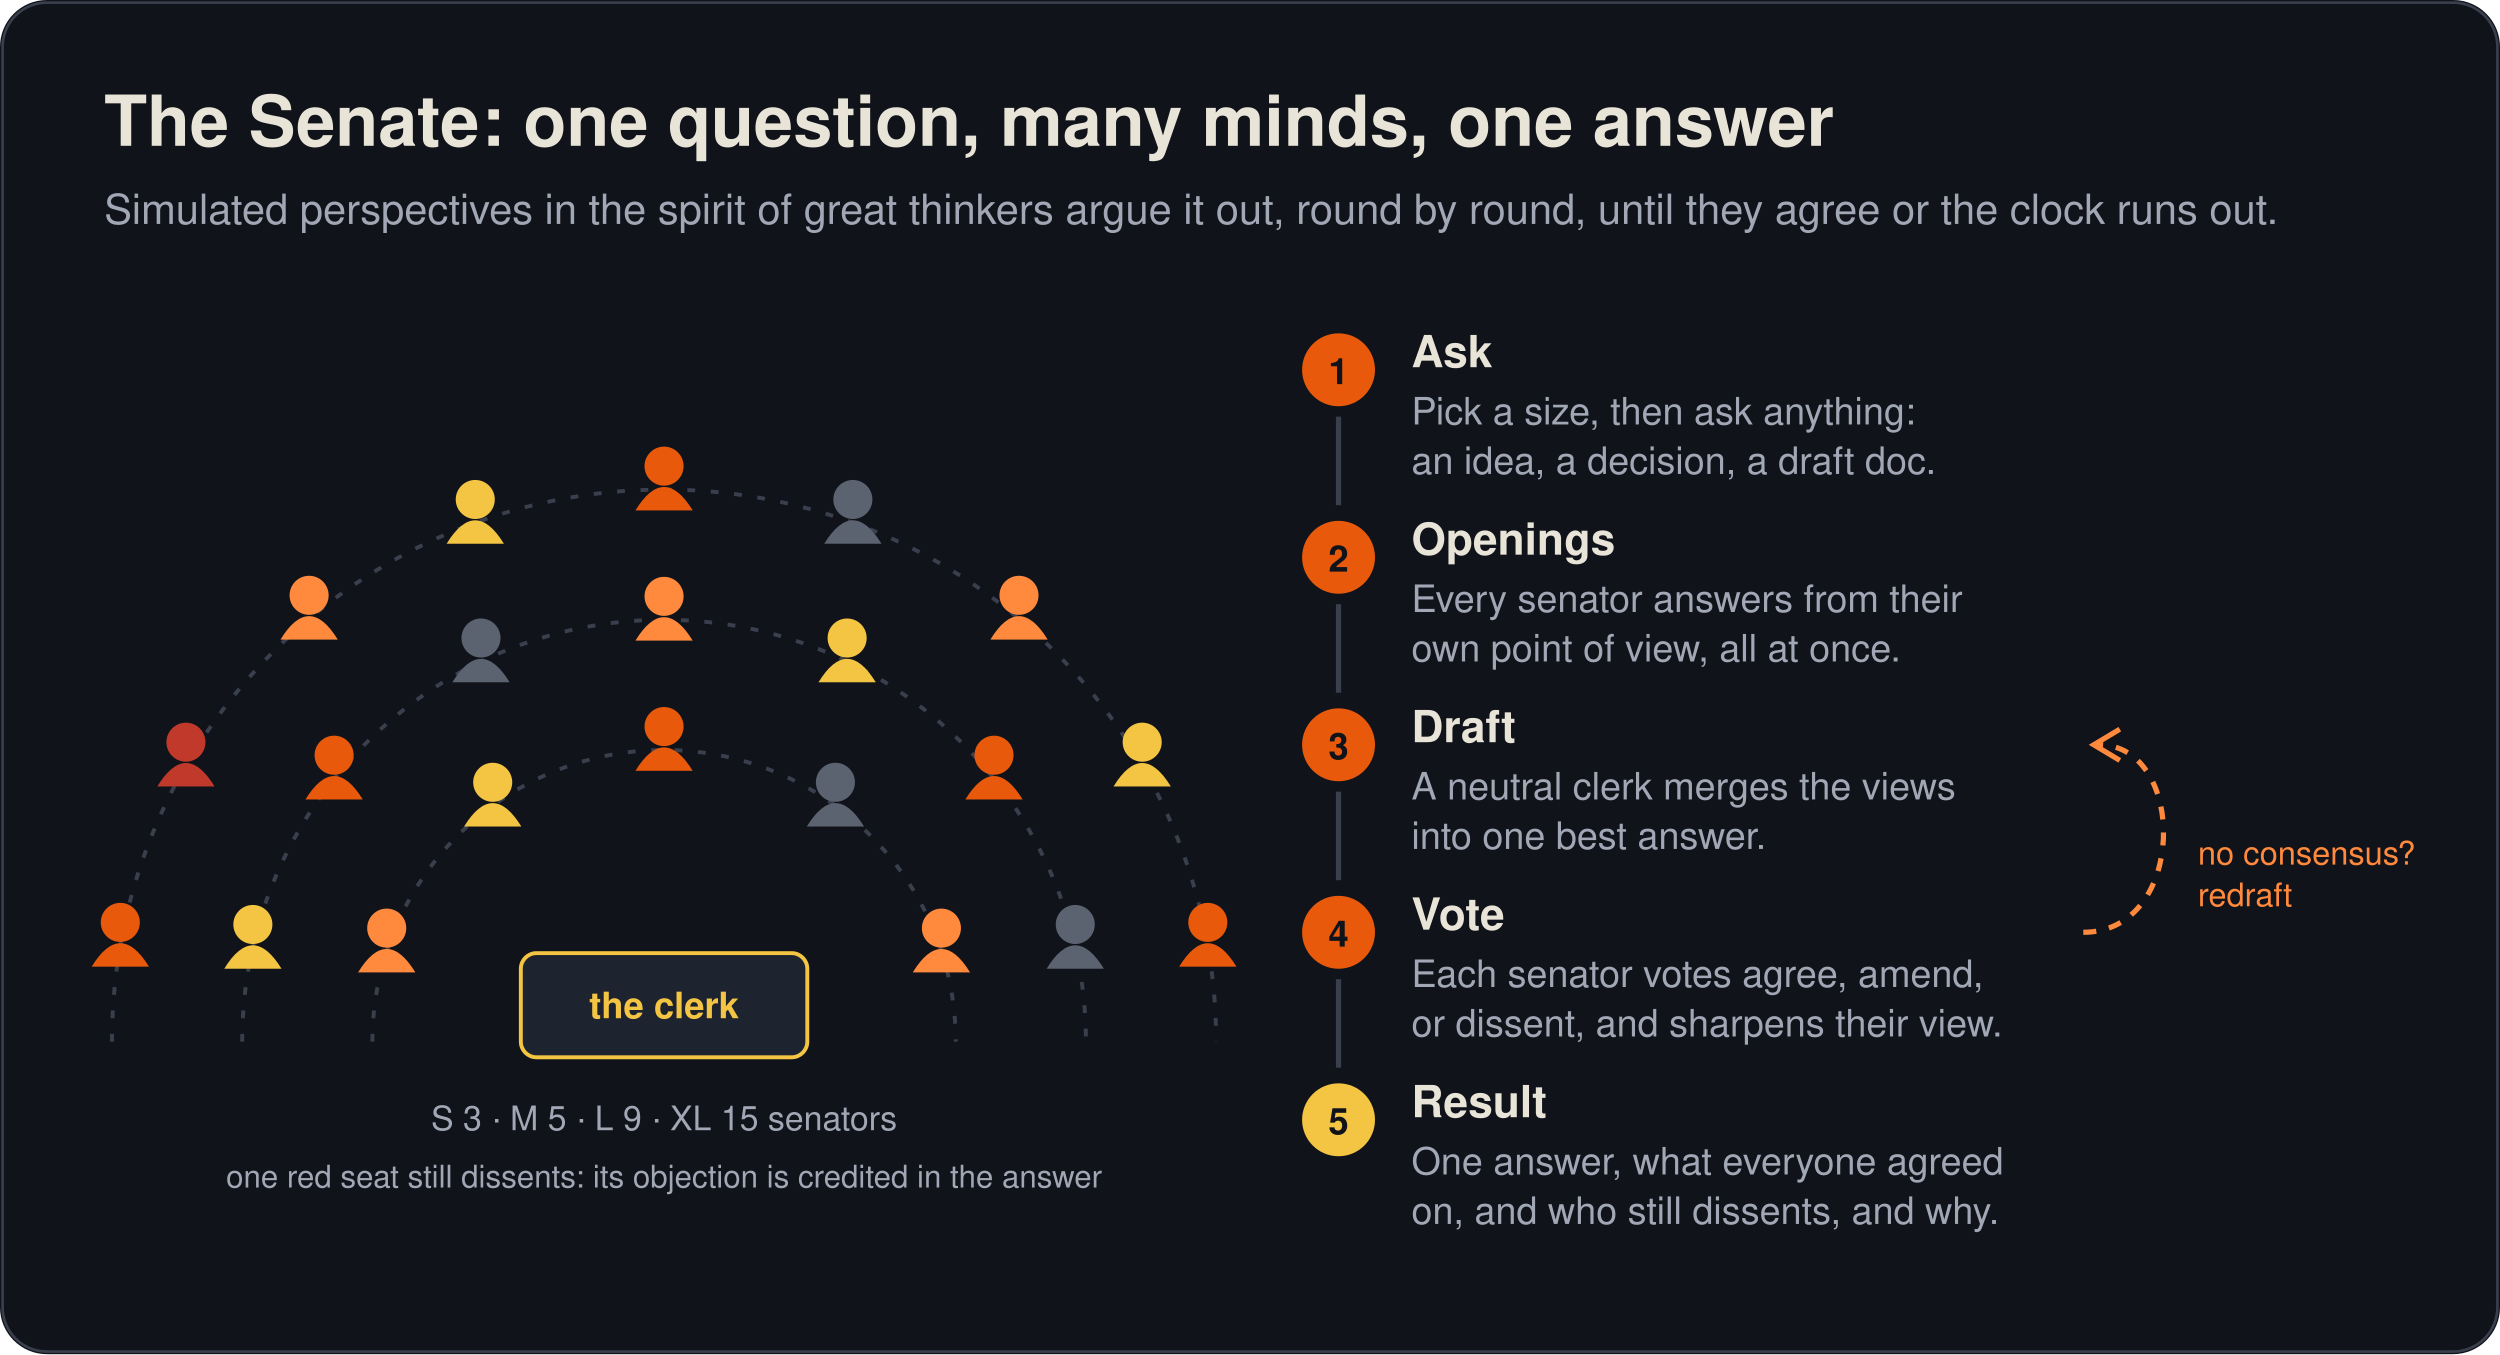
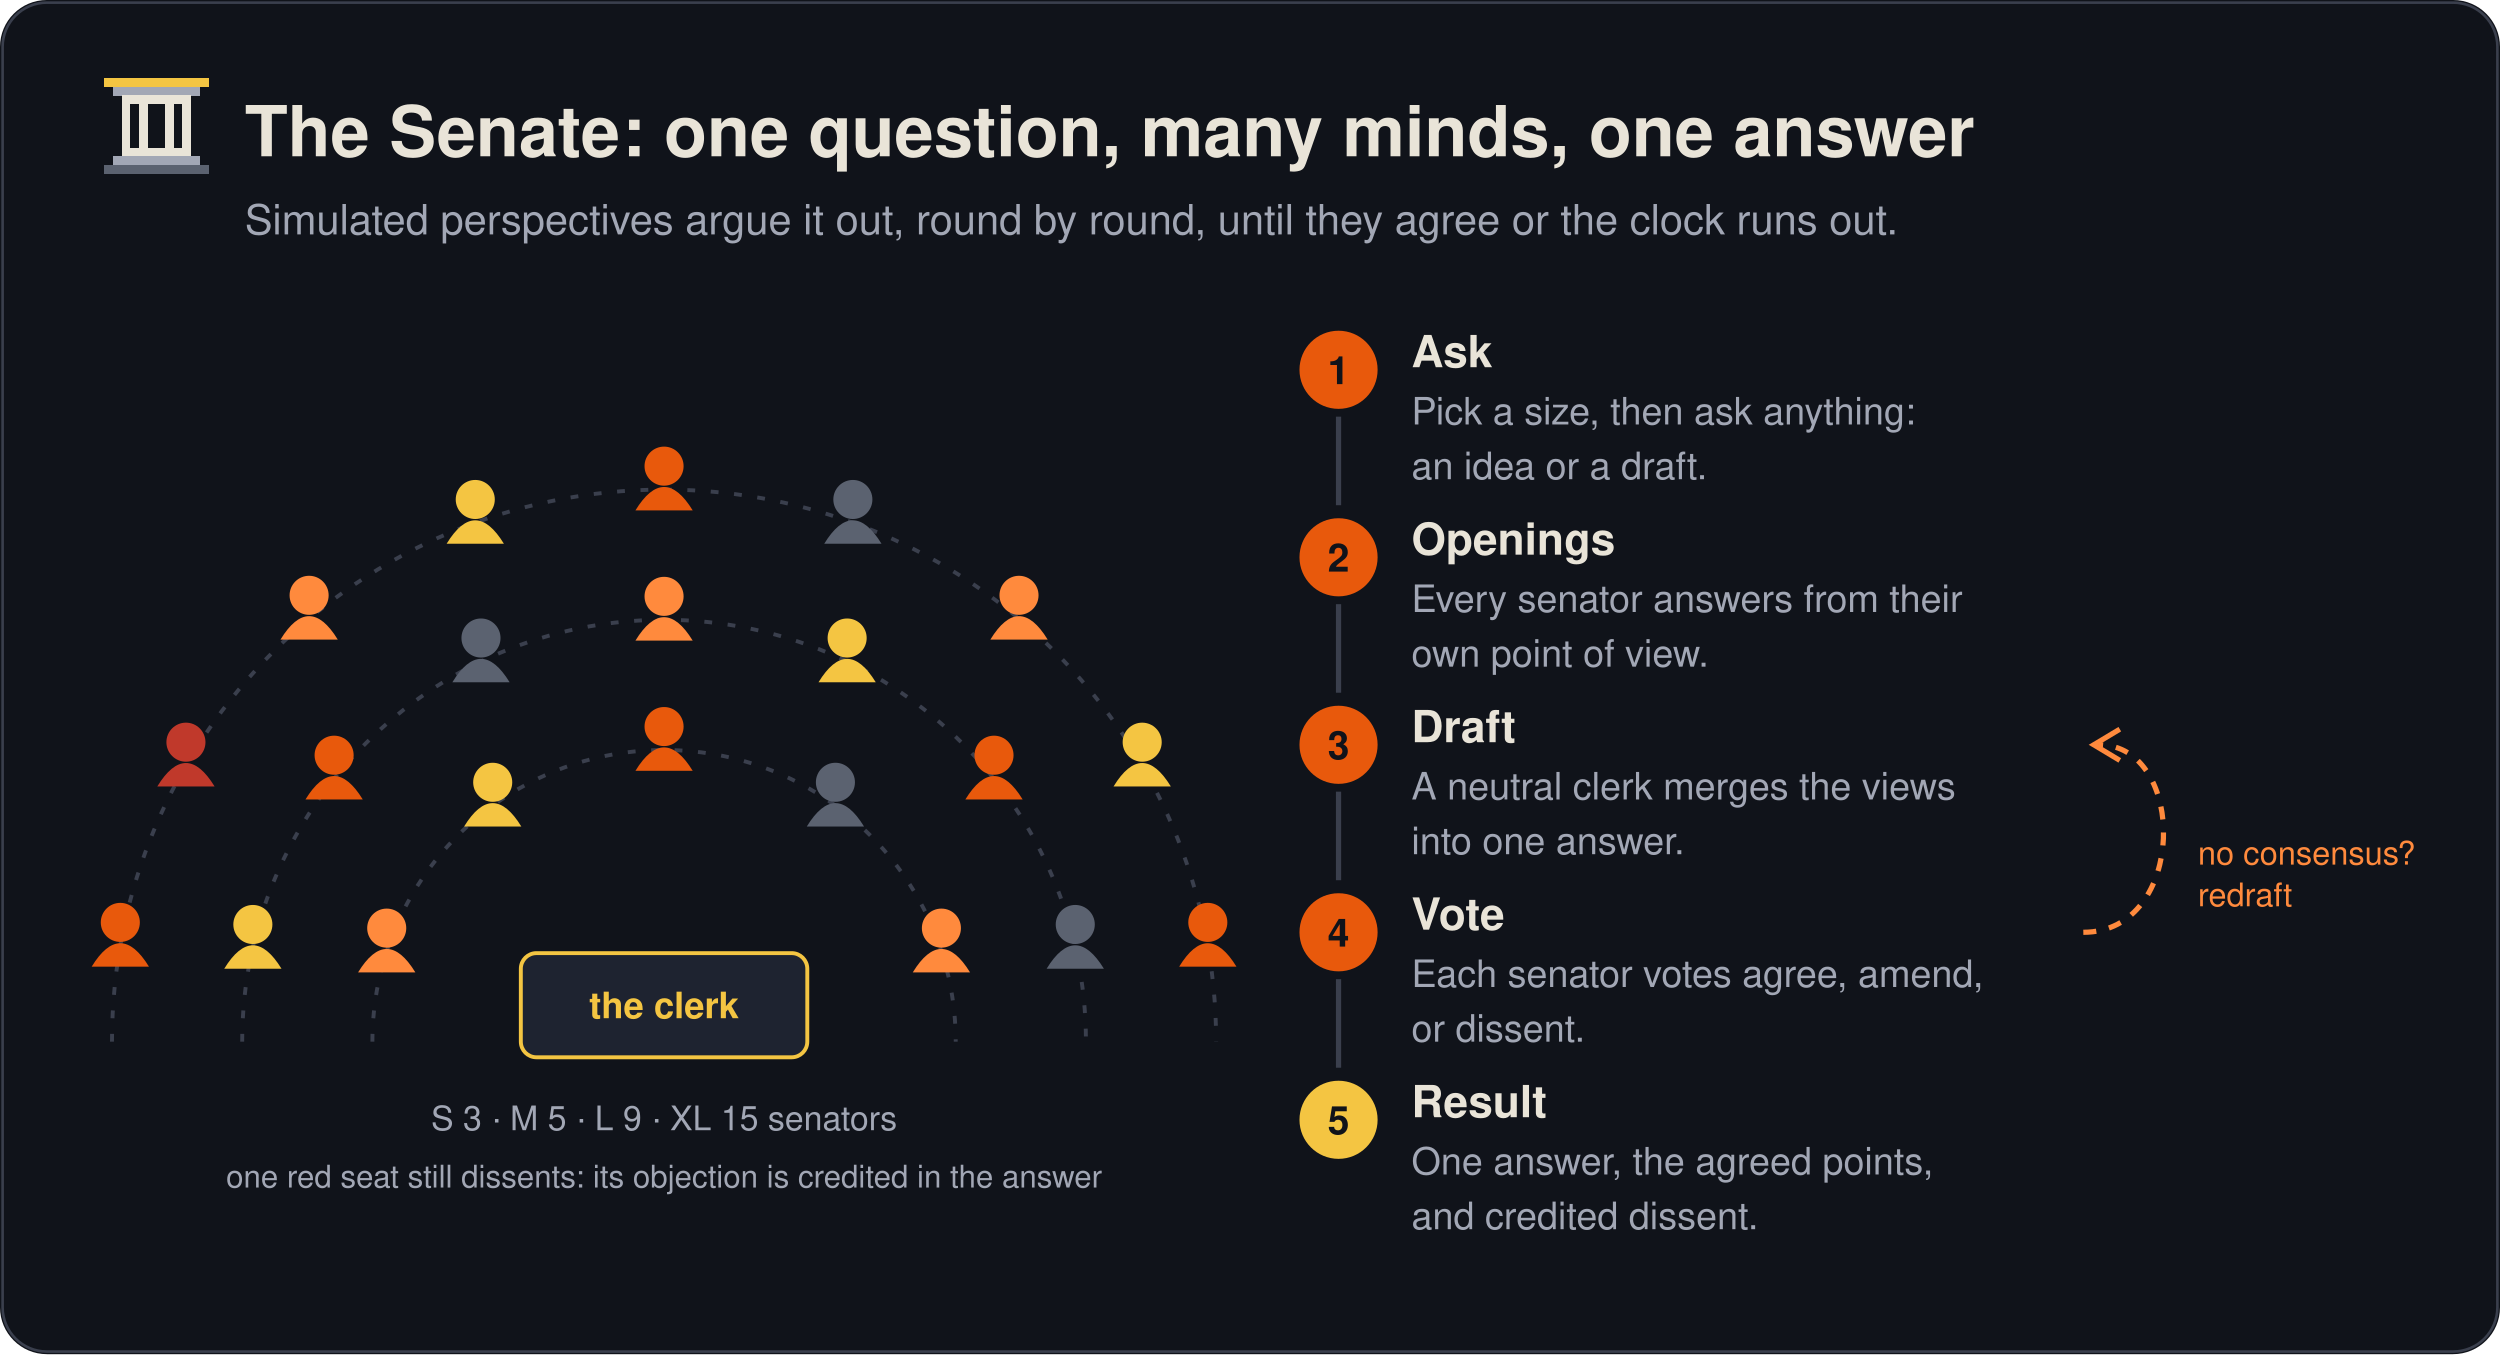
<svg xmlns="http://www.w3.org/2000/svg" viewBox="0 0 960 520" width="960" height="520" role="img" aria-labelledby="t d">
  <rect width="960" height="520" rx="18" fill="#10131a" />
  <rect x="1" y="1" width="958" height="518" rx="17" fill="none" stroke="#3a3f4d" />
-   <text x="40" y="56" font-family="ui-sans-serif, -apple-system, BlinkMacSystemFont, 'Segoe UI', Helvetica, Arial, sans-serif" font-size="27" font-weight="700" fill="#e9e4d8">The Senate: one question, many minds, one answer</text>
-   <text x="40" y="86" font-family="ui-sans-serif, -apple-system, BlinkMacSystemFont, 'Segoe UI', Helvetica, Arial, sans-serif" font-size="16" fill="#a2a7b5">Simulated perspectives in the spirit of great thinkers argue it out, round by round, until they agree or the clock runs out.</text>
+   <g transform="translate(40.00 30.00) scale(3.3333)" shape-rendering="crispEdges">
+     <rect x="0" y="0" width="1.02" height="1.02" fill="#f4c542" />
+     <rect x="1" y="0" width="1.02" height="1.02" fill="#f4c542" />
+     <rect x="2" y="0" width="1.02" height="1.02" fill="#f4c542" />
+     <rect x="3" y="0" width="1.02" height="1.02" fill="#f4c542" />
+     <rect x="4" y="0" width="1.02" height="1.02" fill="#f4c542" />
+     <rect x="5" y="0" width="1.02" height="1.02" fill="#f4c542" />
+     <rect x="6" y="0" width="1.02" height="1.02" fill="#f4c542" />
+     <rect x="7" y="0" width="1.02" height="1.02" fill="#f4c542" />
+     <rect x="8" y="0" width="1.02" height="1.02" fill="#f4c542" />
+     <rect x="9" y="0" width="1.02" height="1.02" fill="#f4c542" />
+     <rect x="10" y="0" width="1.02" height="1.02" fill="#f4c542" />
+     <rect x="11" y="0" width="1.02" height="1.02" fill="#f4c542" />
+     <rect x="1" y="1" width="1.02" height="1.02" fill="#a2a7b5" />
+     <rect x="2" y="1" width="1.02" height="1.02" fill="#a2a7b5" />
+     <rect x="3" y="1" width="1.02" height="1.02" fill="#a2a7b5" />
+     <rect x="4" y="1" width="1.02" height="1.02" fill="#a2a7b5" />
+     <rect x="5" y="1" width="1.02" height="1.02" fill="#a2a7b5" />
+     <rect x="6" y="1" width="1.02" height="1.02" fill="#a2a7b5" />
+     <rect x="7" y="1" width="1.02" height="1.02" fill="#a2a7b5" />
+     <rect x="8" y="1" width="1.02" height="1.02" fill="#a2a7b5" />
+     <rect x="9" y="1" width="1.02" height="1.02" fill="#a2a7b5" />
+     <rect x="10" y="1" width="1.02" height="1.02" fill="#a2a7b5" />
+     <rect x="2" y="2" width="1.02" height="1.02" fill="#e9e4d8" />
+     <rect x="3" y="2" width="1.02" height="1.02" fill="#e9e4d8" />
+     <rect x="4" y="2" width="1.02" height="1.02" fill="#e9e4d8" />
+     <rect x="5" y="2" width="1.02" height="1.02" fill="#e9e4d8" />
+     <rect x="6" y="2" width="1.02" height="1.02" fill="#e9e4d8" />
+     <rect x="7" y="2" width="1.02" height="1.02" fill="#e9e4d8" />
+     <rect x="8" y="2" width="1.02" height="1.02" fill="#e9e4d8" />
+     <rect x="9" y="2" width="1.02" height="1.02" fill="#e9e4d8" />
+     <rect x="2" y="3" width="1.02" height="1.02" fill="#e9e4d8" />
+     <rect x="4" y="3" width="1.02" height="1.02" fill="#e9e4d8" />
+     <rect x="7" y="3" width="1.02" height="1.02" fill="#e9e4d8" />
+     <rect x="9" y="3" width="1.02" height="1.02" fill="#e9e4d8" />
+     <rect x="2" y="4" width="1.02" height="1.02" fill="#e9e4d8" />
+     <rect x="4" y="4" width="1.02" height="1.02" fill="#e9e4d8" />
+     <rect x="7" y="4" width="1.02" height="1.02" fill="#e9e4d8" />
+     <rect x="9" y="4" width="1.02" height="1.02" fill="#e9e4d8" />
+     <rect x="2" y="5" width="1.02" height="1.02" fill="#e9e4d8" />
+     <rect x="4" y="5" width="1.02" height="1.02" fill="#e9e4d8" />
+     <rect x="7" y="5" width="1.02" height="1.02" fill="#e9e4d8" />
+     <rect x="9" y="5" width="1.02" height="1.02" fill="#e9e4d8" />
+     <rect x="2" y="6" width="1.02" height="1.02" fill="#e9e4d8" />
+     <rect x="4" y="6" width="1.02" height="1.02" fill="#e9e4d8" />
+     <rect x="7" y="6" width="1.02" height="1.02" fill="#e9e4d8" />
+     <rect x="9" y="6" width="1.02" height="1.02" fill="#e9e4d8" />
+     <rect x="2" y="7" width="1.02" height="1.02" fill="#e9e4d8" />
+     <rect x="4" y="7" width="1.02" height="1.02" fill="#e9e4d8" />
+     <rect x="7" y="7" width="1.02" height="1.02" fill="#e9e4d8" />
+     <rect x="9" y="7" width="1.02" height="1.02" fill="#e9e4d8" />
+     <rect x="2" y="8" width="1.02" height="1.02" fill="#e9e4d8" />
+     <rect x="3" y="8" width="1.02" height="1.02" fill="#e9e4d8" />
+     <rect x="4" y="8" width="1.02" height="1.02" fill="#e9e4d8" />
+     <rect x="5" y="8" width="1.02" height="1.02" fill="#e9e4d8" />
+     <rect x="6" y="8" width="1.02" height="1.02" fill="#e9e4d8" />
+     <rect x="7" y="8" width="1.02" height="1.02" fill="#e9e4d8" />
+     <rect x="8" y="8" width="1.02" height="1.02" fill="#e9e4d8" />
+     <rect x="9" y="8" width="1.02" height="1.02" fill="#e9e4d8" />
+     <rect x="1" y="9" width="1.02" height="1.02" fill="#a2a7b5" />
+     <rect x="2" y="9" width="1.02" height="1.02" fill="#a2a7b5" />
+     <rect x="3" y="9" width="1.02" height="1.02" fill="#a2a7b5" />
+     <rect x="4" y="9" width="1.02" height="1.02" fill="#a2a7b5" />
+     <rect x="5" y="9" width="1.02" height="1.02" fill="#a2a7b5" />
+     <rect x="6" y="9" width="1.02" height="1.02" fill="#a2a7b5" />
+     <rect x="7" y="9" width="1.02" height="1.02" fill="#a2a7b5" />
+     <rect x="8" y="9" width="1.02" height="1.02" fill="#a2a7b5" />
+     <rect x="9" y="9" width="1.02" height="1.02" fill="#a2a7b5" />
+     <rect x="10" y="9" width="1.02" height="1.02" fill="#a2a7b5" />
+     <rect x="0" y="10" width="1.02" height="1.02" fill="#5b6270" />
+     <rect x="1" y="10" width="1.02" height="1.02" fill="#5b6270" />
+     <rect x="2" y="10" width="1.02" height="1.02" fill="#5b6270" />
+     <rect x="3" y="10" width="1.02" height="1.02" fill="#5b6270" />
+     <rect x="4" y="10" width="1.02" height="1.02" fill="#5b6270" />
+     <rect x="5" y="10" width="1.02" height="1.02" fill="#5b6270" />
+     <rect x="6" y="10" width="1.02" height="1.02" fill="#5b6270" />
+     <rect x="7" y="10" width="1.02" height="1.02" fill="#5b6270" />
+     <rect x="8" y="10" width="1.02" height="1.02" fill="#5b6270" />
+     <rect x="9" y="10" width="1.02" height="1.02" fill="#5b6270" />
+     <rect x="10" y="10" width="1.02" height="1.02" fill="#5b6270" />
+     <rect x="11" y="10" width="1.02" height="1.02" fill="#5b6270" />
+   </g>
+   <text x="94.0" y="60.0" text-anchor="start" font-family="ui-sans-serif, -apple-system, BlinkMacSystemFont, 'Segoe UI', Helvetica, Arial, sans-serif" font-size="27" font-weight="700" fill="#e9e4d8">The Senate: one question, many minds, one answer</text>
+   <text x="94.0" y="90.0" text-anchor="start" font-family="ui-sans-serif, -apple-system, BlinkMacSystemFont, 'Segoe UI', Helvetica, Arial, sans-serif" font-size="16" font-weight="400" fill="#a2a7b5">Simulated perspectives argue it out, round by round, until they agree or the clock runs out.</text>
  <path d="M143 400 A112 112 0 0 1 367 400" fill="none" stroke="#3a3f4d" stroke-width="1.5" stroke-dasharray="3 6" />
  <circle cx="148.5" cy="356.4" r="7.5" fill="#ff8a3d" />
  <path d="M137.5 373.4 q11 -18 22 0 z" fill="#ff8a3d" />
  <circle cx="189.2" cy="300.4" r="7.5" fill="#f4c542" />
  <path d="M178.2 317.4 q11 -18 22 0 z" fill="#f4c542" />
  <circle cx="255.0" cy="279.0" r="7.5" fill="#e8590c" />
  <path d="M244.0 296.0 q11 -18 22 0 z" fill="#e8590c" />
  <circle cx="320.8" cy="300.4" r="7.5" fill="#5b6270" />
  <path d="M309.8 317.4 q11 -18 22 0 z" fill="#5b6270" />
  <circle cx="361.5" cy="356.4" r="7.5" fill="#ff8a3d" />
  <path d="M350.5 373.4 q11 -18 22 0 z" fill="#ff8a3d" />
  <path d="M93 400 A162 162 0 0 1 417 400" fill="none" stroke="#3a3f4d" stroke-width="1.5" stroke-dasharray="3 6" />
  <circle cx="97.1" cy="355.0" r="7.5" fill="#f4c542" />
  <path d="M86.1 372.0 q11 -18 22 0 z" fill="#f4c542" />
  <circle cx="128.3" cy="290.0" r="7.5" fill="#e8590c" />
  <path d="M117.3 307.0 q11 -18 22 0 z" fill="#e8590c" />
  <circle cx="184.7" cy="245.0" r="7.5" fill="#5b6270" />
  <path d="M173.7 262.0 q11 -18 22 0 z" fill="#5b6270" />
  <circle cx="255.0" cy="229.0" r="7.5" fill="#ff8a3d" />
  <path d="M244.0 246.0 q11 -18 22 0 z" fill="#ff8a3d" />
  <circle cx="325.3" cy="245.0" r="7.5" fill="#f4c542" />
  <path d="M314.3 262.0 q11 -18 22 0 z" fill="#f4c542" />
  <circle cx="381.7" cy="290.0" r="7.5" fill="#e8590c" />
  <path d="M370.7 307.0 q11 -18 22 0 z" fill="#e8590c" />
  <circle cx="412.9" cy="355.0" r="7.5" fill="#5b6270" />
  <path d="M401.9 372.0 q11 -18 22 0 z" fill="#5b6270" />
  <path d="M43 400 A212 212 0 0 1 467 400" fill="none" stroke="#3a3f4d" stroke-width="1.5" stroke-dasharray="3 6" />
  <circle cx="46.2" cy="354.2" r="7.5" fill="#e8590c" />
  <path d="M35.2 371.2 q11 -18 22 0 z" fill="#e8590c" />
  <circle cx="71.4" cy="285.0" r="7.5" fill="#c0392b" />
  <path d="M60.4 302.0 q11 -18 22 0 z" fill="#c0392b" />
  <circle cx="118.7" cy="228.6" r="7.5" fill="#ff8a3d" />
  <path d="M107.7 245.6 q11 -18 22 0 z" fill="#ff8a3d" />
  <circle cx="182.5" cy="191.8" r="7.5" fill="#f4c542" />
  <path d="M171.5 208.8 q11 -18 22 0 z" fill="#f4c542" />
  <circle cx="255.0" cy="179.0" r="7.5" fill="#e8590c" />
  <path d="M244.0 196.0 q11 -18 22 0 z" fill="#e8590c" />
  <circle cx="327.5" cy="191.8" r="7.5" fill="#5b6270" />
  <path d="M316.5 208.8 q11 -18 22 0 z" fill="#5b6270" />
  <circle cx="391.3" cy="228.6" r="7.5" fill="#ff8a3d" />
  <path d="M380.3 245.6 q11 -18 22 0 z" fill="#ff8a3d" />
  <circle cx="438.6" cy="285.0" r="7.5" fill="#f4c542" />
  <path d="M427.6 302.0 q11 -18 22 0 z" fill="#f4c542" />
  <circle cx="463.8" cy="354.2" r="7.5" fill="#e8590c" />
  <path d="M452.8 371.2 q11 -18 22 0 z" fill="#e8590c" />
-   <rect x="200" y="366" width="110" height="40" rx="6" fill="#1e2330" stroke="#f4c542" stroke-width="1.5" />
-   <text x="255" y="391" text-anchor="middle" font-family="ui-sans-serif, -apple-system, BlinkMacSystemFont, 'Segoe UI', Helvetica, Arial, sans-serif" font-size="14" font-weight="700" fill="#f4c542">the clerk</text>
-   <text x="255" y="434" text-anchor="middle" font-family="ui-sans-serif, -apple-system, BlinkMacSystemFont, 'Segoe UI', Helvetica, Arial, sans-serif" font-size="13" fill="#a2a7b5">S 3 · M 5 · L 9 · XL 15 senators</text>
-   <text x="255" y="456" text-anchor="middle" font-family="ui-sans-serif, -apple-system, BlinkMacSystemFont, 'Segoe UI', Helvetica, Arial, sans-serif" font-size="12" fill="#a2a7b5">one red seat still dissents: its objection is credited in the answer</text>
-   <circle cx="514" cy="142" r="14" fill="#e8590c" />
-   <text x="514" y="147.5" text-anchor="middle" font-family="ui-sans-serif, -apple-system, BlinkMacSystemFont, 'Segoe UI', Helvetica, Arial, sans-serif" font-size="14" font-weight="700" fill="#10131a">1</text>
+   <rect x="200.0" y="366.0" width="110.0" height="40.0" rx="6" fill="#1e2330" stroke="#f4c542" stroke-width="1.5" />
+   <text x="255.0" y="391.0" text-anchor="middle" font-family="ui-sans-serif, -apple-system, BlinkMacSystemFont, 'Segoe UI', Helvetica, Arial, sans-serif" font-size="14" font-weight="700" fill="#f4c542">the clerk</text>
+   <text x="255.0" y="434.0" text-anchor="middle" font-family="ui-sans-serif, -apple-system, BlinkMacSystemFont, 'Segoe UI', Helvetica, Arial, sans-serif" font-size="13" font-weight="400" fill="#a2a7b5">S 3 · M 5 · L 9 · XL 15 senators</text>
+   <text x="255.0" y="456.0" text-anchor="middle" font-family="ui-sans-serif, -apple-system, BlinkMacSystemFont, 'Segoe UI', Helvetica, Arial, sans-serif" font-size="12" font-weight="400" fill="#a2a7b5">one red seat still dissents: its objection is credited in the answer</text>
+   <circle cx="514.0" cy="142.0" r="15" fill="#e8590c" />
+   <text x="514.0" y="147.5" text-anchor="middle" font-family="ui-sans-serif, -apple-system, BlinkMacSystemFont, 'Segoe UI', Helvetica, Arial, sans-serif" font-size="15" font-weight="700" fill="#10131a">1</text>
  <path d="M514 160 V194" stroke="#3a3f4d" stroke-width="2" />
-   <text x="542" y="141" font-family="ui-sans-serif, -apple-system, BlinkMacSystemFont, 'Segoe UI', Helvetica, Arial, sans-serif" font-size="17" font-weight="700" fill="#e9e4d8">Ask</text>
-   <text font-family="ui-sans-serif, -apple-system, BlinkMacSystemFont, 'Segoe UI', Helvetica, Arial, sans-serif" font-size="14.5" fill="#a2a7b5">
-     <tspan x="542" y="163">Pick a size, then ask anything:</tspan>
-     <tspan x="542" y="182">an idea, a decision, a draft doc.</tspan>
-   </text>
-   <circle cx="514" cy="214" r="14" fill="#e8590c" />
-   <text x="514" y="219.5" text-anchor="middle" font-family="ui-sans-serif, -apple-system, BlinkMacSystemFont, 'Segoe UI', Helvetica, Arial, sans-serif" font-size="14" font-weight="700" fill="#10131a">2</text>
+   <text x="542.0" y="141.0" text-anchor="start" font-family="ui-sans-serif, -apple-system, BlinkMacSystemFont, 'Segoe UI', Helvetica, Arial, sans-serif" font-size="17" font-weight="700" fill="#e9e4d8">Ask</text>
+   <text x="542.0" y="163.0" text-anchor="start" font-family="ui-sans-serif, -apple-system, BlinkMacSystemFont, 'Segoe UI', Helvetica, Arial, sans-serif" font-size="14.5" font-weight="400" fill="#a2a7b5">Pick a size, then ask anything:</text>
+   <text x="542.0" y="184.0" text-anchor="start" font-family="ui-sans-serif, -apple-system, BlinkMacSystemFont, 'Segoe UI', Helvetica, Arial, sans-serif" font-size="14.5" font-weight="400" fill="#a2a7b5">an idea or a draft.</text>
+   <circle cx="514.0" cy="214.0" r="15" fill="#e8590c" />
+   <text x="514.0" y="219.5" text-anchor="middle" font-family="ui-sans-serif, -apple-system, BlinkMacSystemFont, 'Segoe UI', Helvetica, Arial, sans-serif" font-size="15" font-weight="700" fill="#10131a">2</text>
  <path d="M514 232 V266" stroke="#3a3f4d" stroke-width="2" />
-   <text x="542" y="213" font-family="ui-sans-serif, -apple-system, BlinkMacSystemFont, 'Segoe UI', Helvetica, Arial, sans-serif" font-size="17" font-weight="700" fill="#e9e4d8">Openings</text>
-   <text font-family="ui-sans-serif, -apple-system, BlinkMacSystemFont, 'Segoe UI', Helvetica, Arial, sans-serif" font-size="14.5" fill="#a2a7b5">
-     <tspan x="542" y="235">Every senator answers from their</tspan>
-     <tspan x="542" y="254">own point of view, all at once.</tspan>
-   </text>
-   <circle cx="514" cy="286" r="14" fill="#e8590c" />
-   <text x="514" y="291.5" text-anchor="middle" font-family="ui-sans-serif, -apple-system, BlinkMacSystemFont, 'Segoe UI', Helvetica, Arial, sans-serif" font-size="14" font-weight="700" fill="#10131a">3</text>
+   <text x="542.0" y="213.0" text-anchor="start" font-family="ui-sans-serif, -apple-system, BlinkMacSystemFont, 'Segoe UI', Helvetica, Arial, sans-serif" font-size="17" font-weight="700" fill="#e9e4d8">Openings</text>
+   <text x="542.0" y="235.0" text-anchor="start" font-family="ui-sans-serif, -apple-system, BlinkMacSystemFont, 'Segoe UI', Helvetica, Arial, sans-serif" font-size="14.5" font-weight="400" fill="#a2a7b5">Every senator answers from their</text>
+   <text x="542.0" y="256.0" text-anchor="start" font-family="ui-sans-serif, -apple-system, BlinkMacSystemFont, 'Segoe UI', Helvetica, Arial, sans-serif" font-size="14.5" font-weight="400" fill="#a2a7b5">own point of view.</text>
+   <circle cx="514.0" cy="286.0" r="15" fill="#e8590c" />
+   <text x="514.0" y="291.5" text-anchor="middle" font-family="ui-sans-serif, -apple-system, BlinkMacSystemFont, 'Segoe UI', Helvetica, Arial, sans-serif" font-size="15" font-weight="700" fill="#10131a">3</text>
  <path d="M514 304 V338" stroke="#3a3f4d" stroke-width="2" />
-   <text x="542" y="285" font-family="ui-sans-serif, -apple-system, BlinkMacSystemFont, 'Segoe UI', Helvetica, Arial, sans-serif" font-size="17" font-weight="700" fill="#e9e4d8">Draft</text>
-   <text font-family="ui-sans-serif, -apple-system, BlinkMacSystemFont, 'Segoe UI', Helvetica, Arial, sans-serif" font-size="14.5" fill="#a2a7b5">
-     <tspan x="542" y="307">A neutral clerk merges the views</tspan>
-     <tspan x="542" y="326">into one best answer.</tspan>
-   </text>
-   <circle cx="514" cy="358" r="14" fill="#e8590c" />
-   <text x="514" y="363.5" text-anchor="middle" font-family="ui-sans-serif, -apple-system, BlinkMacSystemFont, 'Segoe UI', Helvetica, Arial, sans-serif" font-size="14" font-weight="700" fill="#10131a">4</text>
+   <text x="542.0" y="285.0" text-anchor="start" font-family="ui-sans-serif, -apple-system, BlinkMacSystemFont, 'Segoe UI', Helvetica, Arial, sans-serif" font-size="17" font-weight="700" fill="#e9e4d8">Draft</text>
+   <text x="542.0" y="307.0" text-anchor="start" font-family="ui-sans-serif, -apple-system, BlinkMacSystemFont, 'Segoe UI', Helvetica, Arial, sans-serif" font-size="14.5" font-weight="400" fill="#a2a7b5">A neutral clerk merges the views</text>
+   <text x="542.0" y="328.0" text-anchor="start" font-family="ui-sans-serif, -apple-system, BlinkMacSystemFont, 'Segoe UI', Helvetica, Arial, sans-serif" font-size="14.5" font-weight="400" fill="#a2a7b5">into one answer.</text>
+   <circle cx="514.0" cy="358.0" r="15" fill="#e8590c" />
+   <text x="514.0" y="363.5" text-anchor="middle" font-family="ui-sans-serif, -apple-system, BlinkMacSystemFont, 'Segoe UI', Helvetica, Arial, sans-serif" font-size="15" font-weight="700" fill="#10131a">4</text>
  <path d="M514 376 V410" stroke="#3a3f4d" stroke-width="2" />
-   <text x="542" y="357" font-family="ui-sans-serif, -apple-system, BlinkMacSystemFont, 'Segoe UI', Helvetica, Arial, sans-serif" font-size="17" font-weight="700" fill="#e9e4d8">Vote</text>
-   <text font-family="ui-sans-serif, -apple-system, BlinkMacSystemFont, 'Segoe UI', Helvetica, Arial, sans-serif" font-size="14.5" fill="#a2a7b5">
-     <tspan x="542" y="379">Each senator votes agree, amend,</tspan>
-     <tspan x="542" y="398">or dissent, and sharpens their view.</tspan>
-   </text>
-   <circle cx="514" cy="430" r="14" fill="#f4c542" />
-   <text x="514" y="435.5" text-anchor="middle" font-family="ui-sans-serif, -apple-system, BlinkMacSystemFont, 'Segoe UI', Helvetica, Arial, sans-serif" font-size="14" font-weight="700" fill="#10131a">5</text>
-   <text x="542" y="429" font-family="ui-sans-serif, -apple-system, BlinkMacSystemFont, 'Segoe UI', Helvetica, Arial, sans-serif" font-size="17" font-weight="700" fill="#e9e4d8">Result</text>
-   <text font-family="ui-sans-serif, -apple-system, BlinkMacSystemFont, 'Segoe UI', Helvetica, Arial, sans-serif" font-size="14.5" fill="#a2a7b5">
-     <tspan x="542" y="451">One answer, what everyone agreed</tspan>
-     <tspan x="542" y="470">on, and who still dissents, and why.</tspan>
-   </text>
+   <text x="542.0" y="357.0" text-anchor="start" font-family="ui-sans-serif, -apple-system, BlinkMacSystemFont, 'Segoe UI', Helvetica, Arial, sans-serif" font-size="17" font-weight="700" fill="#e9e4d8">Vote</text>
+   <text x="542.0" y="379.0" text-anchor="start" font-family="ui-sans-serif, -apple-system, BlinkMacSystemFont, 'Segoe UI', Helvetica, Arial, sans-serif" font-size="14.5" font-weight="400" fill="#a2a7b5">Each senator votes agree, amend,</text>
+   <text x="542.0" y="400.0" text-anchor="start" font-family="ui-sans-serif, -apple-system, BlinkMacSystemFont, 'Segoe UI', Helvetica, Arial, sans-serif" font-size="14.5" font-weight="400" fill="#a2a7b5">or dissent.</text>
+   <circle cx="514.0" cy="430.0" r="15" fill="#f4c542" />
+   <text x="514.0" y="435.5" text-anchor="middle" font-family="ui-sans-serif, -apple-system, BlinkMacSystemFont, 'Segoe UI', Helvetica, Arial, sans-serif" font-size="15" font-weight="700" fill="#10131a">5</text>
+   <text x="542.0" y="429.0" text-anchor="start" font-family="ui-sans-serif, -apple-system, BlinkMacSystemFont, 'Segoe UI', Helvetica, Arial, sans-serif" font-size="17" font-weight="700" fill="#e9e4d8">Result</text>
+   <text x="542.0" y="451.0" text-anchor="start" font-family="ui-sans-serif, -apple-system, BlinkMacSystemFont, 'Segoe UI', Helvetica, Arial, sans-serif" font-size="14.5" font-weight="400" fill="#a2a7b5">One answer, the agreed points,</text>
+   <text x="542.0" y="472.0" text-anchor="start" font-family="ui-sans-serif, -apple-system, BlinkMacSystemFont, 'Segoe UI', Helvetica, Arial, sans-serif" font-size="14.5" font-weight="400" fill="#a2a7b5">and credited dissent.</text>
  <path d="M800 358 C840 358 840 286 806 286" fill="none" stroke="#ff8a3d" stroke-width="2" stroke-dasharray="5 5" />
  <path d="M814 280 L804 286 L814 292" fill="none" stroke="#ff8a3d" stroke-width="2" />
-   <text x="844" y="332" font-family="ui-sans-serif, -apple-system, BlinkMacSystemFont, 'Segoe UI', Helvetica, Arial, sans-serif" font-size="12.5" fill="#ff8a3d">
-     <tspan x="844">no consensus?</tspan>
-     <tspan x="844" dy="16">redraft</tspan>
-   </text>
+   <text x="844.0" y="332.0" text-anchor="start" font-family="ui-sans-serif, -apple-system, BlinkMacSystemFont, 'Segoe UI', Helvetica, Arial, sans-serif" font-size="12.5" font-weight="400" fill="#ff8a3d">no consensus?</text>
+   <text x="844.0" y="348.0" text-anchor="start" font-family="ui-sans-serif, -apple-system, BlinkMacSystemFont, 'Segoe UI', Helvetica, Arial, sans-serif" font-size="12.5" font-weight="400" fill="#ff8a3d">redraft</text>
</svg>
